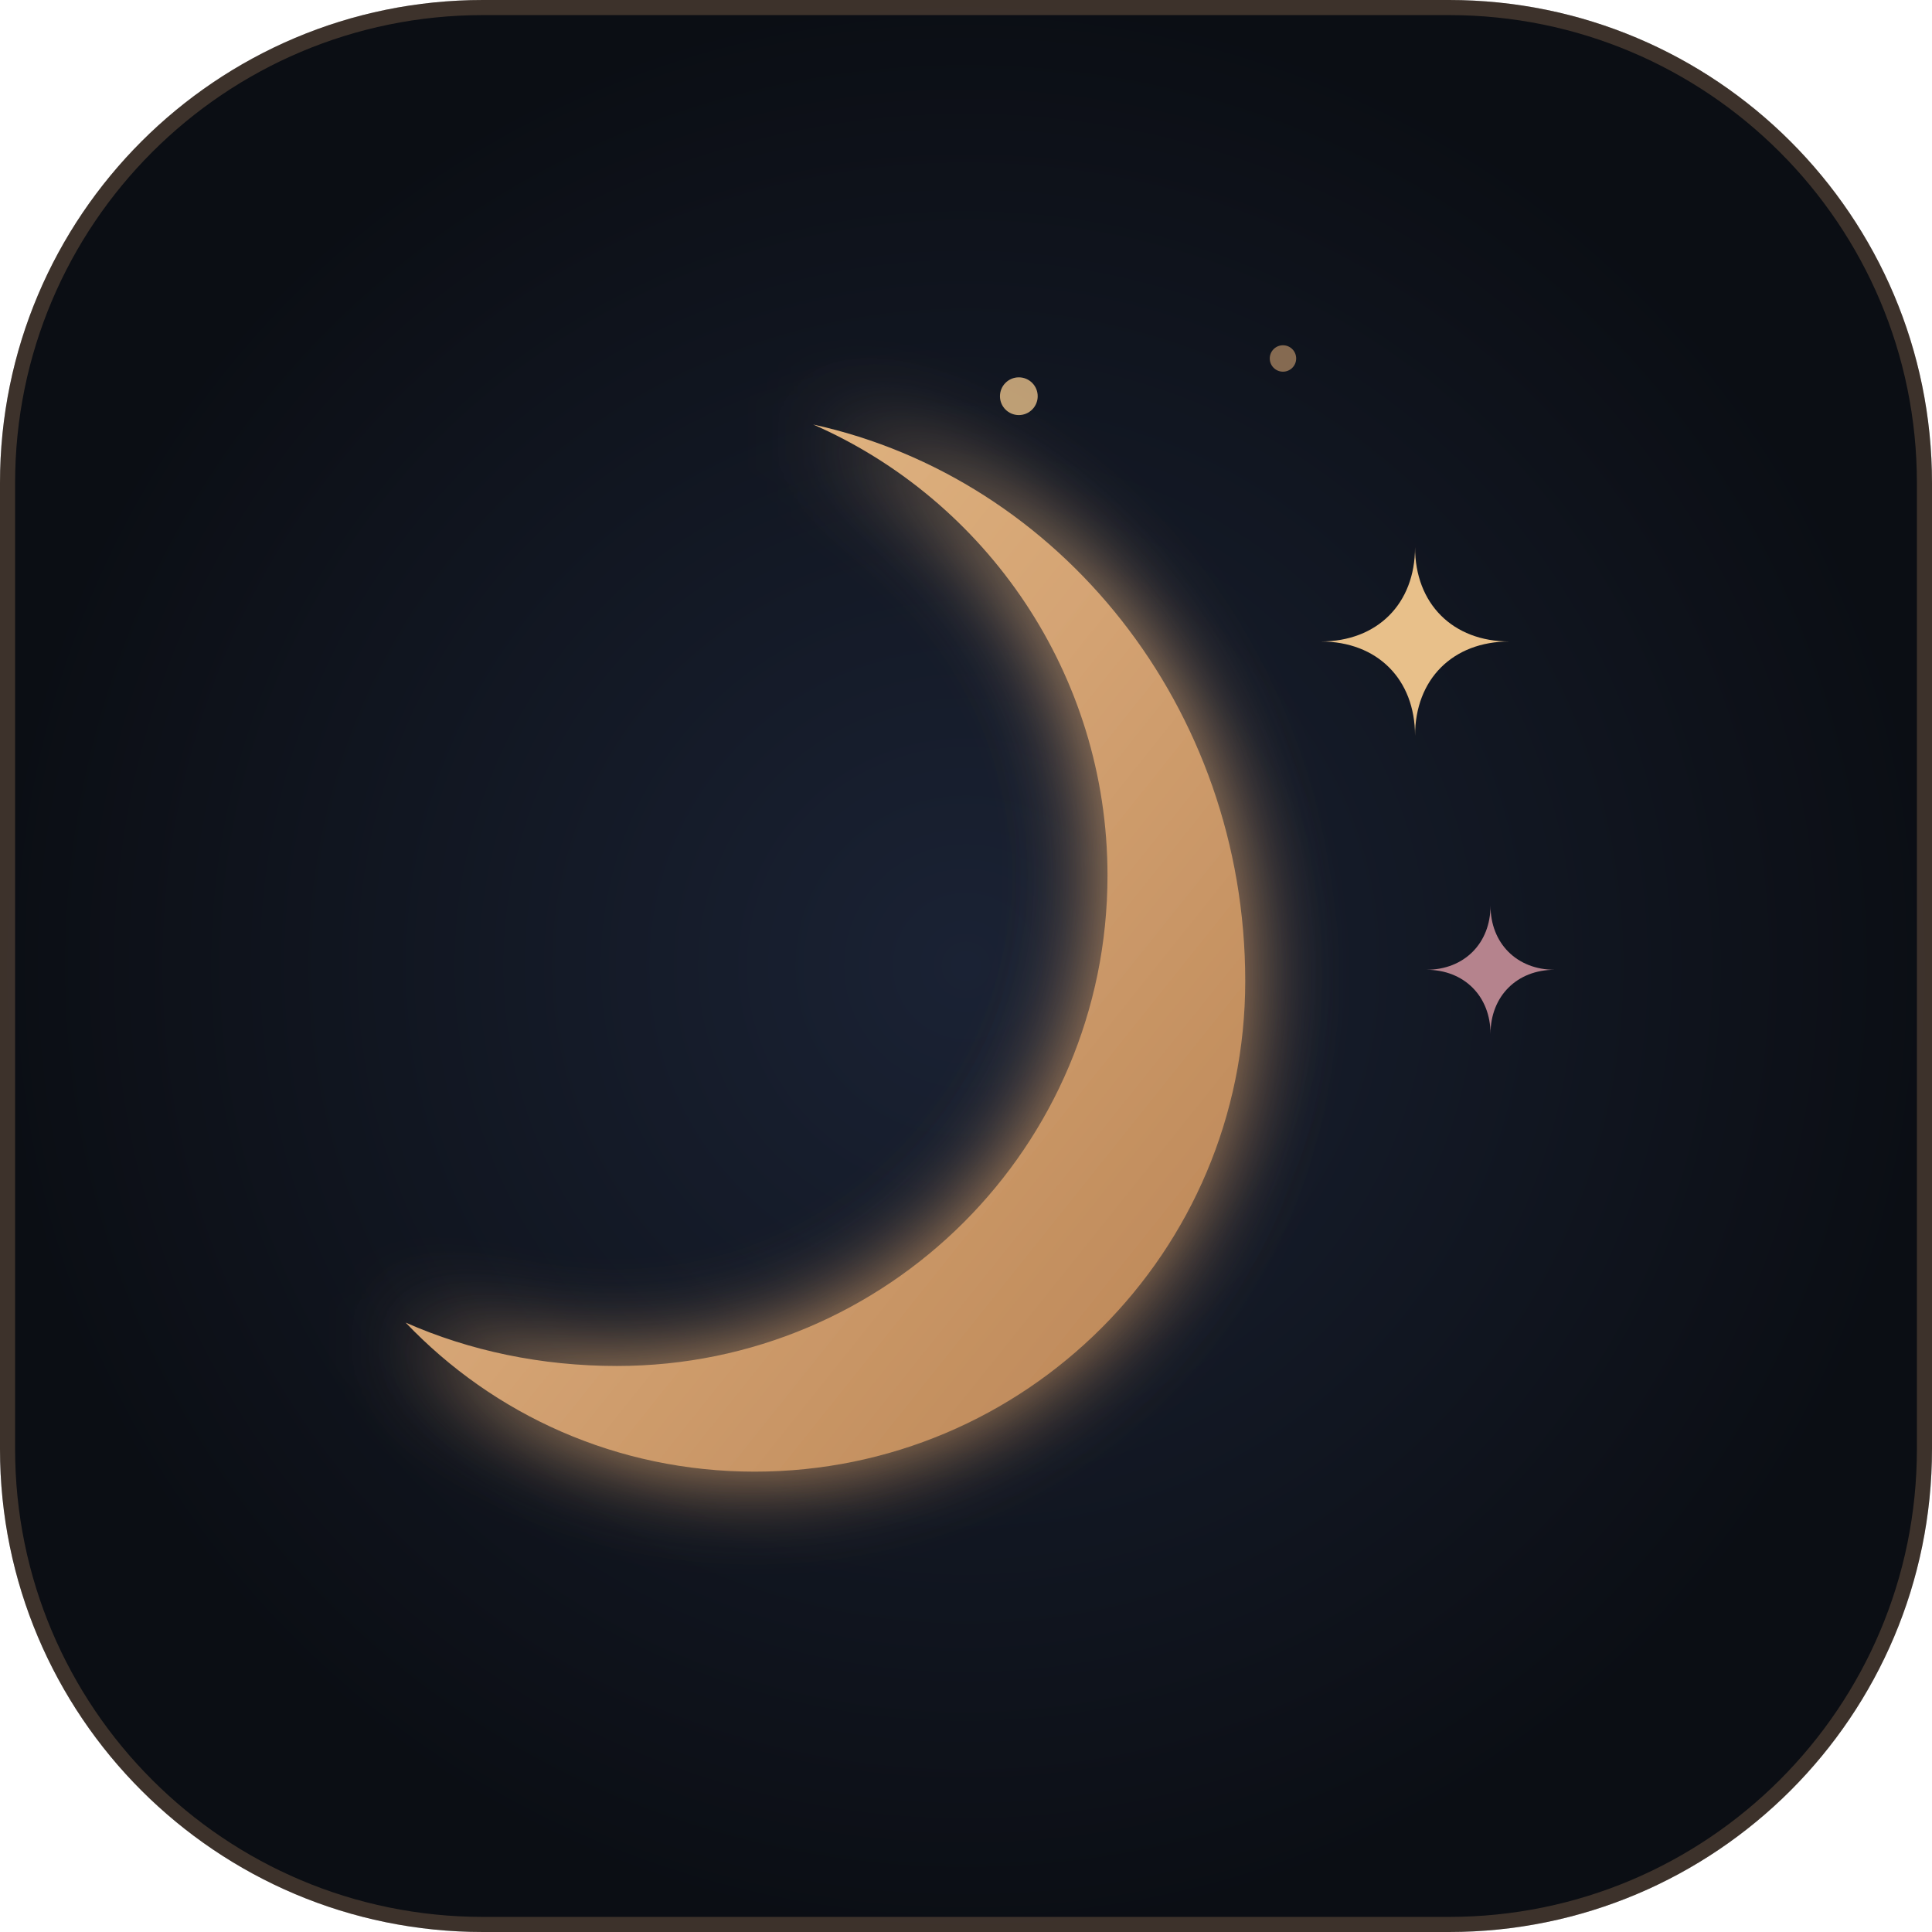
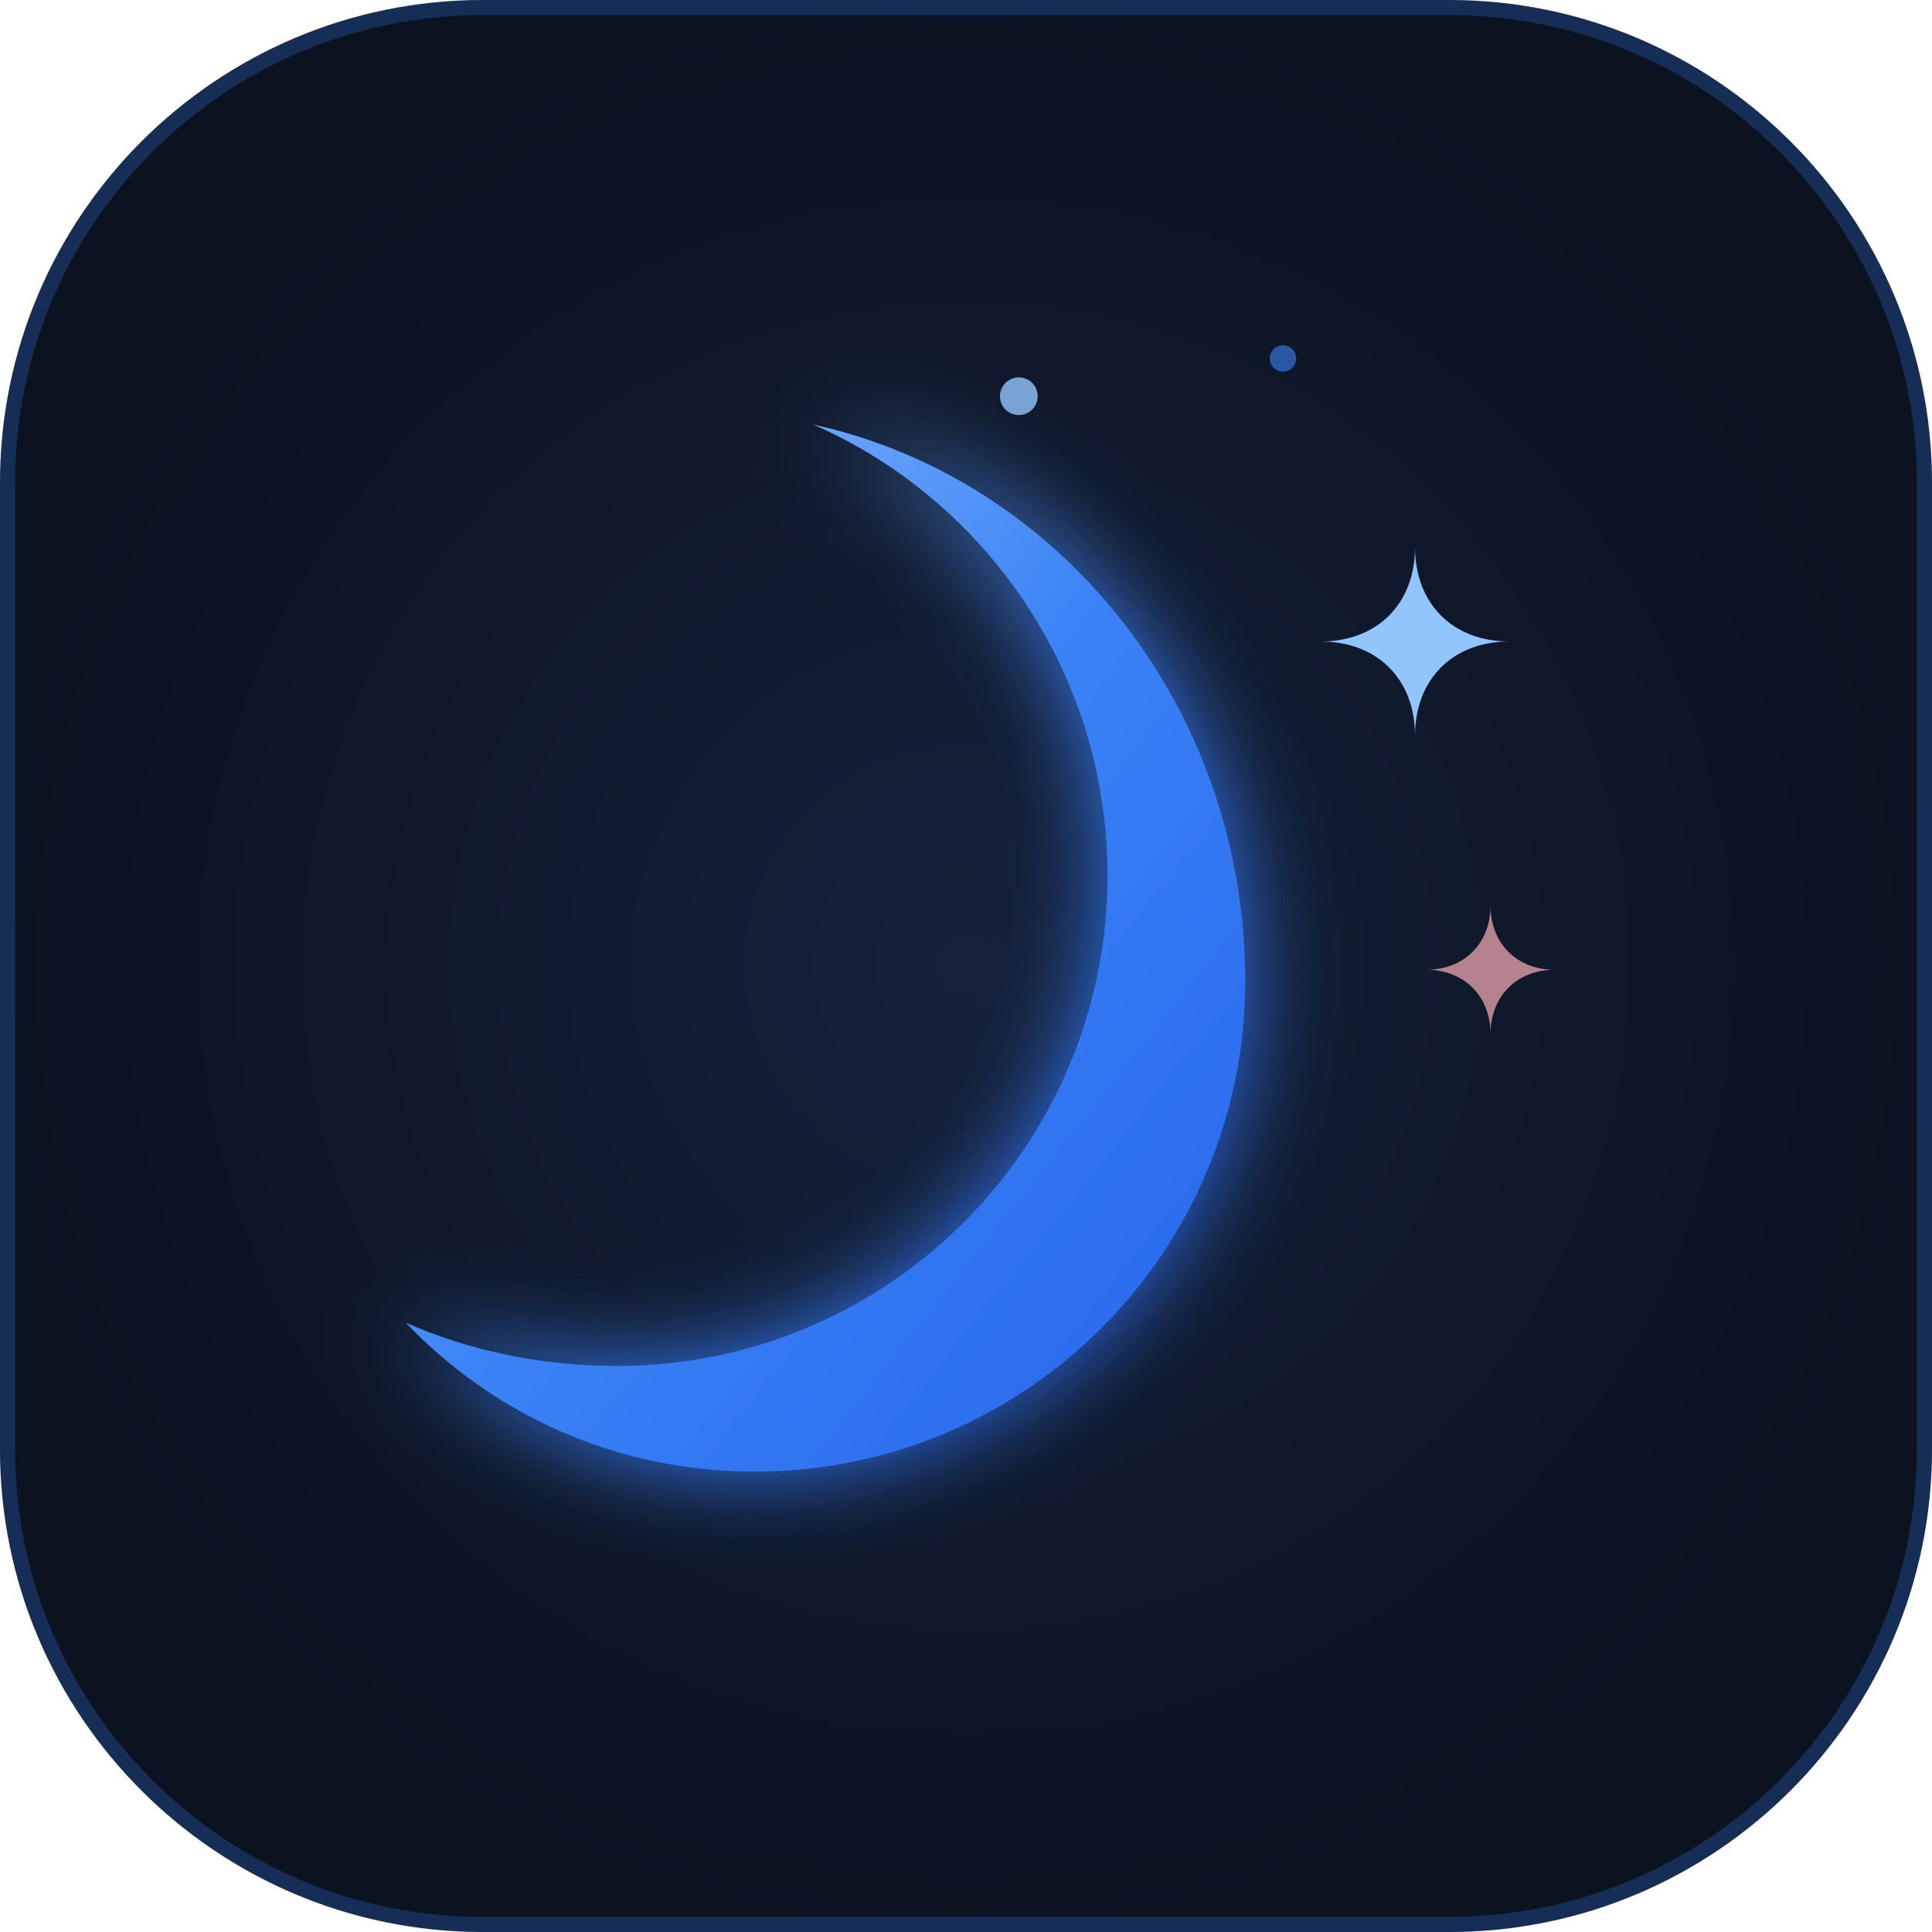
<svg xmlns="http://www.w3.org/2000/svg" viewBox="0 0 512 512" width="100%" height="100%">
  <defs>
    <radialGradient id="bgGrad" cx="50%" cy="50%" r="50%">
-       <stop offset="0%" stop-color="#1A2234" />
-       <stop offset="100%" stop-color="#0B0E14" />
+       <stop offset="0%" stop-color="#16223A" />
+       <stop offset="100%" stop-color="#0B1220" />
    </radialGradient>
    <linearGradient id="moonGrad" x1="0%" y1="0%" x2="100%" y2="100%">
-       <stop offset="0%" stop-color="#E8C08A" />
-       <stop offset="50%" stop-color="#D4A373" />
-       <stop offset="100%" stop-color="#B88252" />
+       <stop offset="0%" stop-color="#93C5FD" />
+       <stop offset="50%" stop-color="#3B82F6" />
+       <stop offset="100%" stop-color="#2563EB" />
    </linearGradient>
    <filter id="softGlow" x="-20%" y="-20%" width="140%" height="140%">
      <feGaussianBlur stdDeviation="12" result="blur" />
      <feComposite in="SourceGraphic" in2="blur" operator="over" />
    </filter>
  </defs>
  <rect width="512" height="512" rx="128" fill="url(#bgGrad)" />
-   <rect width="508" height="508" x="2" y="2" rx="126" fill="none" stroke="rgba(212, 163, 115, 0.25)" stroke-width="4" />
+   <rect width="508" height="508" x="2" y="2" rx="126" fill="none" stroke="rgba(59, 130, 246, 0.25)" stroke-width="4" />
  <g filter="url(#softGlow)">
    <path d="M330 260C330 331.797 271.797 390 200 390C163.535 390 130.824 374.966 107.5 350.5C124.5 358 143.5 362 163.5 362C235.297 362 293.5 303.797 293.5 232C293.5 178.5 261.2 132.5 215.5 112.5C280.8 126.8 330 187.5 330 260Z" fill="url(#moonGrad)" />
  </g>
-   <path d="M375 145 C375 160 365 170 350 170 C365 170 375 180 375 195 C375 180 385 170 400 170 C385 170 375 160 375 145 Z" fill="#E8C08A" />
+   <path d="M375 145 C375 160 365 170 350 170 C365 170 375 180 375 195 C375 180 385 170 400 170 C385 170 375 160 375 145 Z" fill="#93C5FD" />
  <path d="M395 240 C395 250 388 257 378 257 C388 257 395 264 395 274 C395 264 402 257 412 257 C402 257 395 250 395 240 Z" fill="#B5838D" />
-   <circle cx="270" cy="105" r="5" fill="#E8C08A" opacity="0.8" />
-   <circle cx="340" cy="95" r="3.5" fill="#D4A373" opacity="0.6" />
+   <circle cx="270" cy="105" r="5" fill="#93C5FD" opacity="0.8" />
+   <circle cx="340" cy="95" r="3.5" fill="#3B82F6" opacity="0.6" />
</svg>
